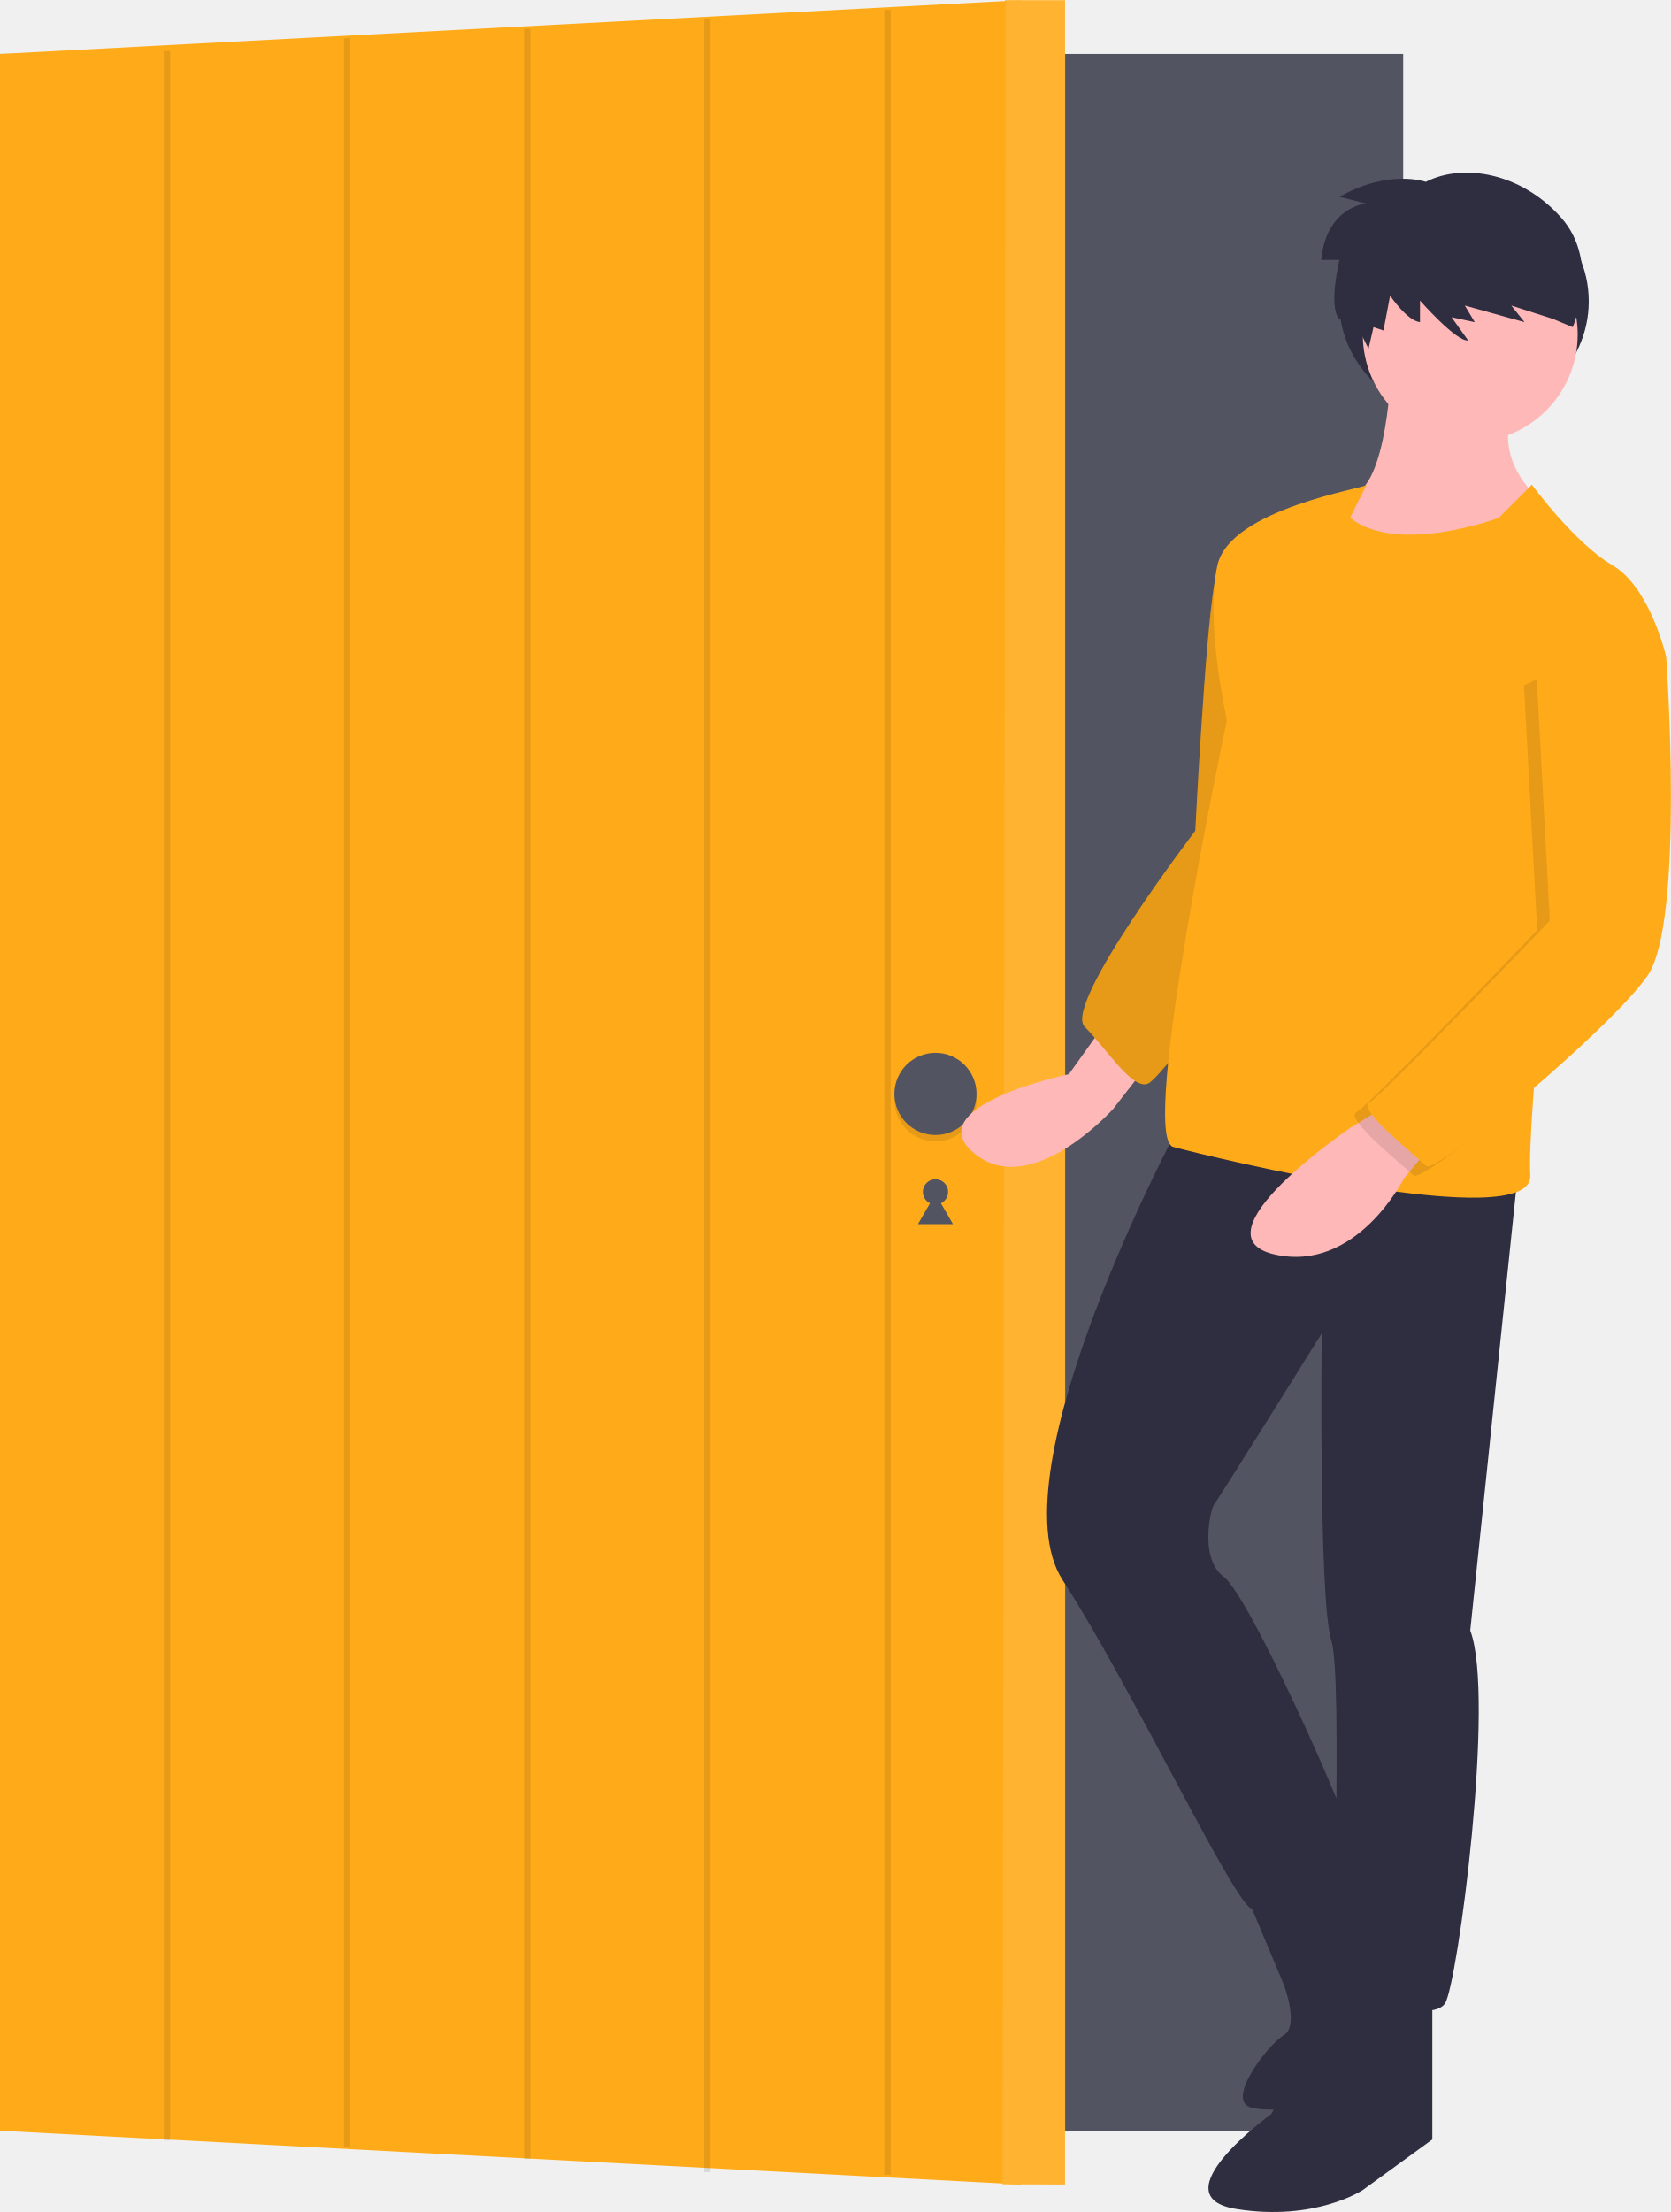
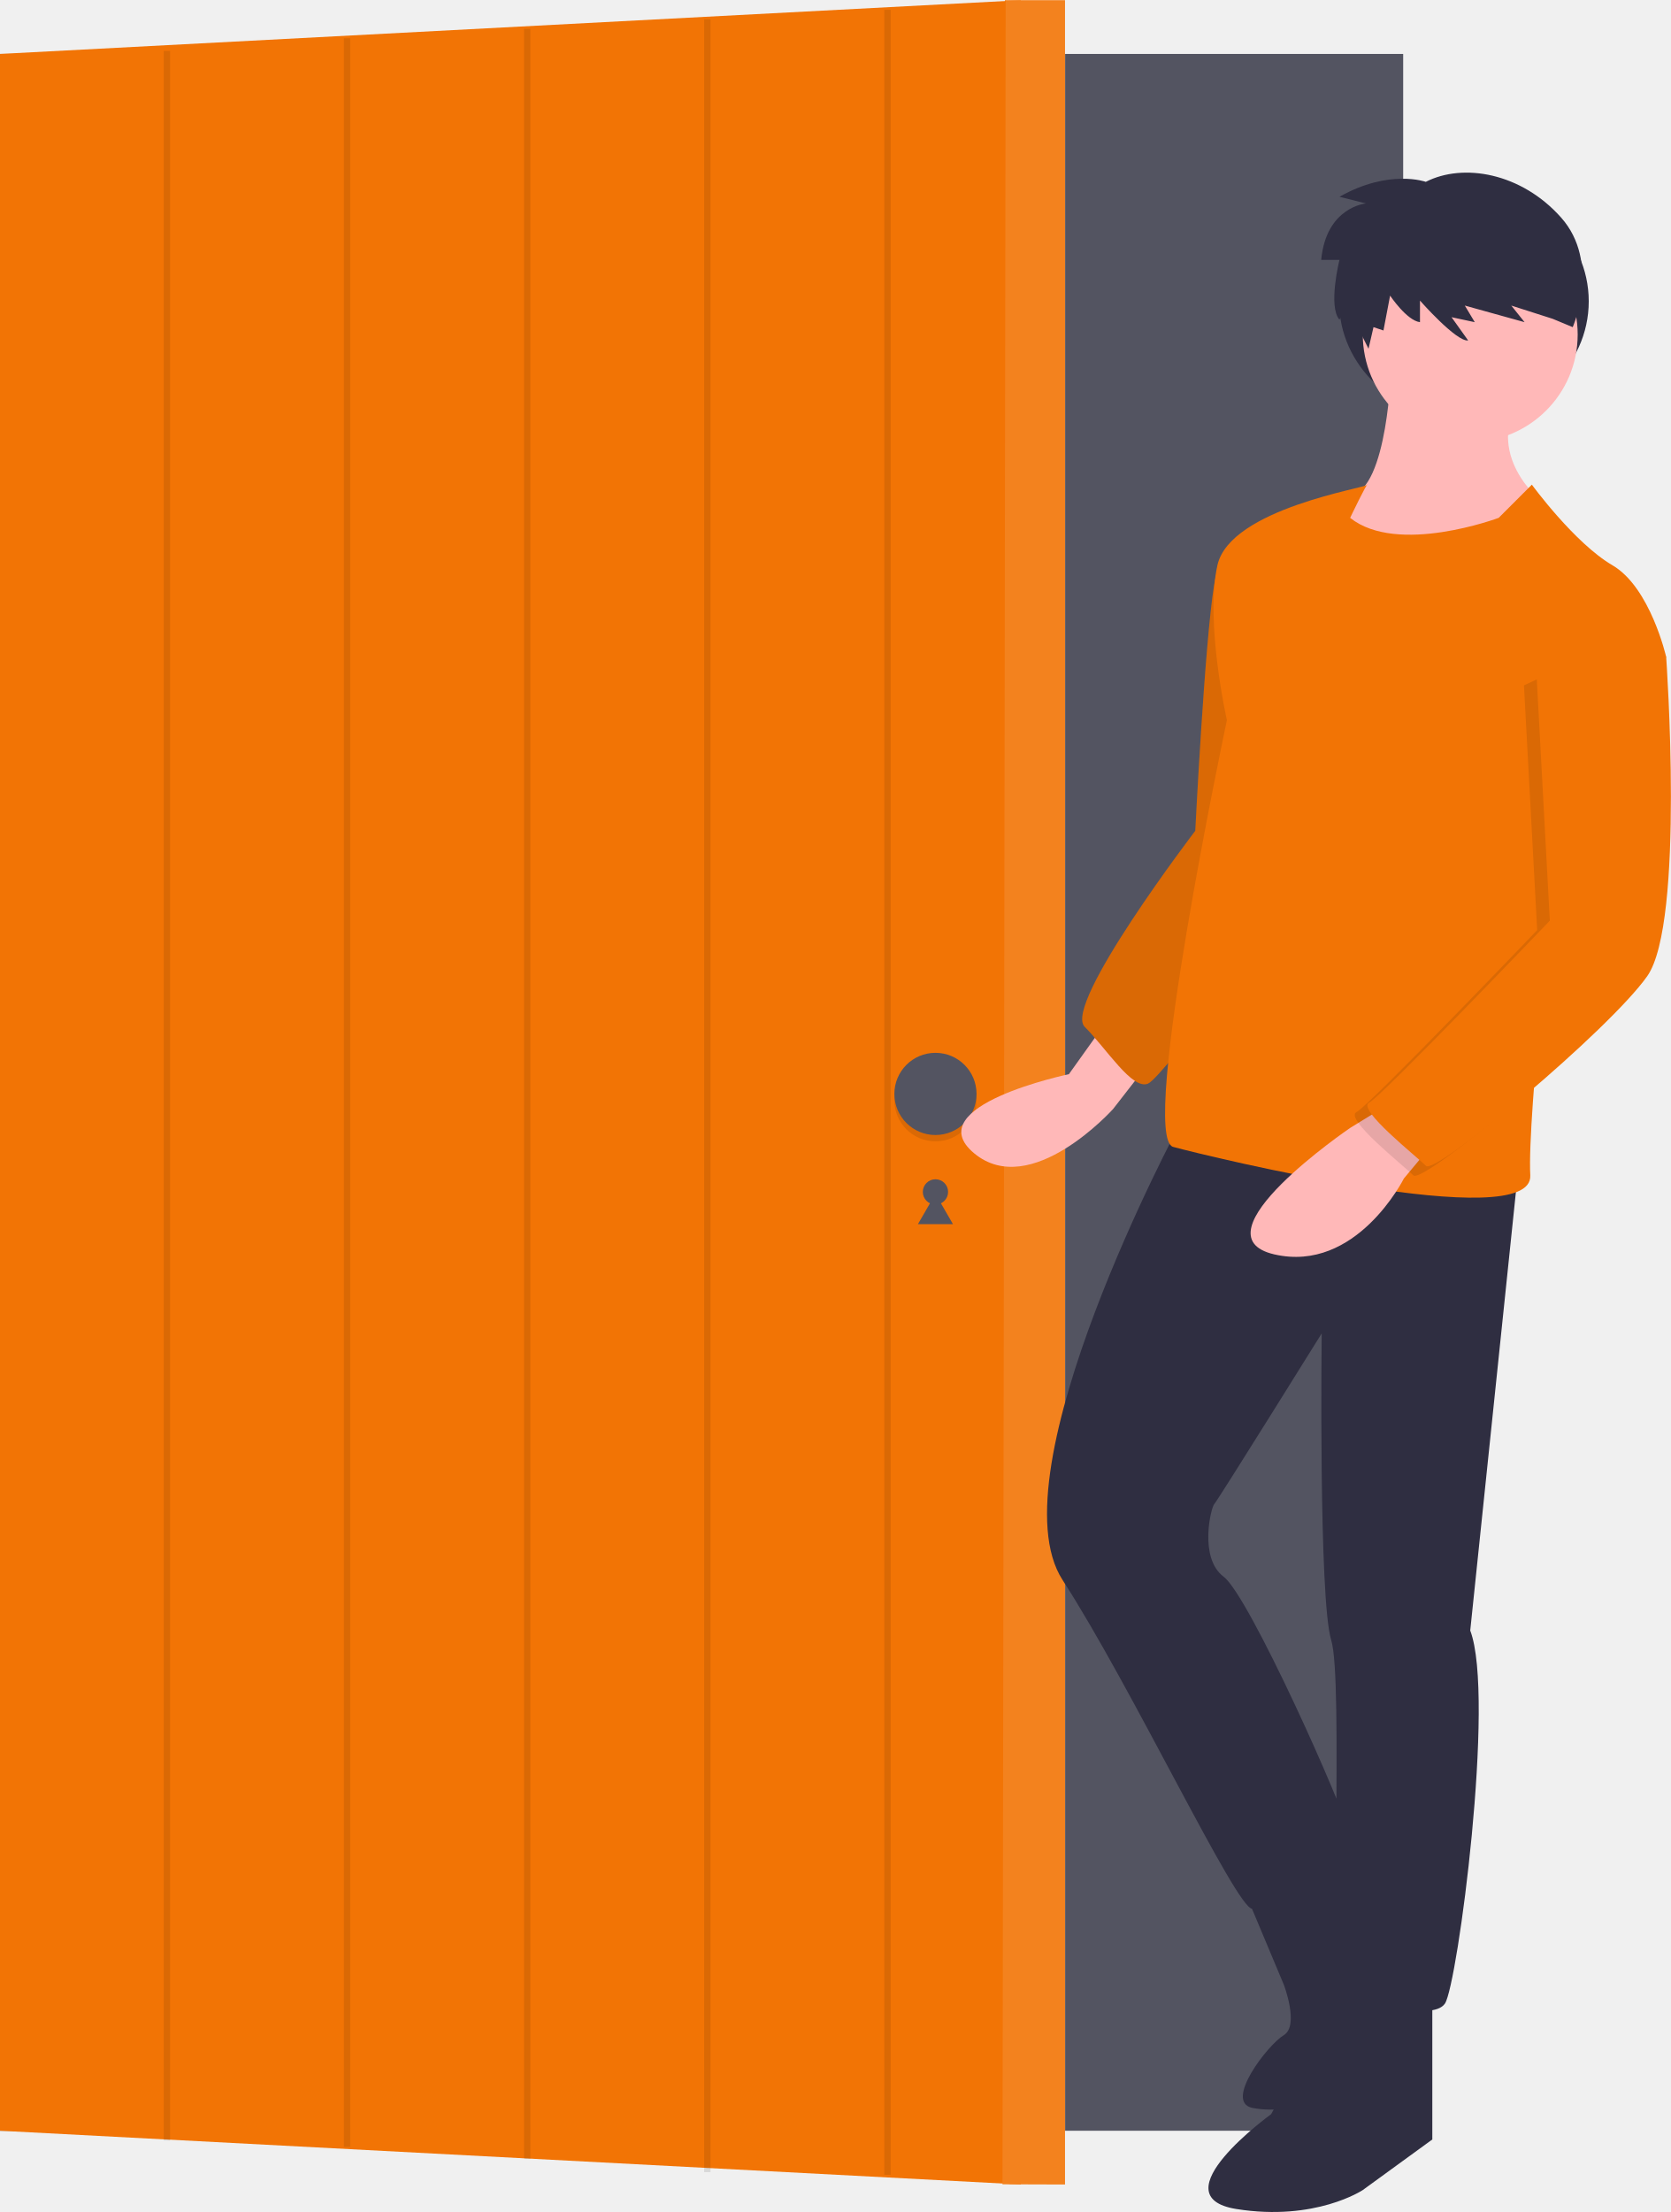
<svg xmlns="http://www.w3.org/2000/svg" id="f080dbb7-9b2b-439b-a118-60b91c514f72" data-name="Layer 1" width="528.717" height="699.768" viewBox="0 0 528.717 699.768">
  <rect y="17.063" width="444" height="657" fill="#535461" />
-   <polygon points="323 691.063 0 674.063 0 17.063 323 0.063 323 691.063" fill="#ffab19" />
+   <polygon points="323 691.063 0 674.063 0 17.063 323 0.063 323 691.063" fill="#f27405" />
  <circle cx="296" cy="377.063" r="4" fill="#535461" />
  <polygon points="296 377.66 298.773 382.463 301.545 387.265 296 387.265 290.455 387.265 293.227 382.463 296 377.66" fill="#535461" />
-   <polygon points="337 691.063 317.217 691 318 0.063 337 0.063 337 691.063" fill="#ffab19" />
+   <polygon points="337 691.063 317.217 691 318 0.063 337 0.063 337 691.063" fill="#f27405" />
  <g opacity="0.1">
    <polygon points="337.217 691 317.217 691 318.217 0 337.217 0 337.217 691" fill="#fff" />
  </g>
  <circle cx="296" cy="348.063" r="13" opacity="0.1" />
  <circle cx="296" cy="346.063" r="13" fill="#535461" />
  <line x1="52.819" y1="16.108" x2="52.819" y2="677.156" fill="none" stroke="#000" stroke-miterlimit="10" stroke-width="2" opacity="0.1" />
  <line x1="109.819" y1="12.108" x2="109.819" y2="679.156" fill="none" stroke="#000" stroke-miterlimit="10" stroke-width="2" opacity="0.1" />
  <line x1="166.819" y1="9.108" x2="166.819" y2="683" fill="none" stroke="#000" stroke-miterlimit="10" stroke-width="2" opacity="0.1" />
  <line x1="223.819" y1="6.108" x2="223.819" y2="687.156" fill="none" stroke="#000" stroke-miterlimit="10" stroke-width="2" opacity="0.1" />
  <line x1="280.819" y1="3.108" x2="280.819" y2="688" fill="none" stroke="#000" stroke-miterlimit="10" stroke-width="2" opacity="0.1" />
  <ellipse cx="463.217" cy="95.323" rx="39.5" ry="37" fill="#2f2e41" />
  <path d="M683.859,425.939l-10,14s-48,10-30,25,44-14,44-14l14-18Z" transform="translate(-335.6414 -100.1161)" fill="#ffb8b8" />
-   <path d="M735.859,266.939s-13,0-16,18-6,78-6,78-42,55-35,62,15,20,20,18,48-61,48-61Z" transform="translate(-335.6414 -100.1161)" fill="#ffab19" />
+   <path d="M735.859,266.939s-13,0-16,18-6,78-6,78-42,55-35,62,15,20,20,18,48-61,48-61Z" transform="translate(-335.6414 -100.1161)" fill="#f27405" />
  <path d="M735.859,266.939s-13,0-16,18-6,78-6,78-42,55-35,62,15,20,20,18,48-61,48-61Z" transform="translate(-335.6414 -100.1161)" opacity="0.1" />
  <path d="M775.859,215.939s-1,39-13,41-8,15-8,15,39,23,65,0l5-12s-18-13-10-31Z" transform="translate(-335.6414 -100.1161)" fill="#ffb8b8" />
  <path d="M708.859,455.939s-59,110-37,144,55,104,60,104,33-14,31-23-32-76-40-82-4-22-3-23,34-54,34-54-1,84,3,97-1,106,4,110,28,11,32,5,16-97,8-118l15-144Z" transform="translate(-335.6414 -100.1161)" fill="#2f2e41" />
  <path d="M762.859,722.939l-25,46s-36,26-11,30,40-6,40-6l22-16v-46Z" transform="translate(-335.6414 -100.1161)" fill="#2f2e41" />
  <path d="M728.859,696.939l13,31s5,13,0,16-19,21-10,23a29.3,29.3,0,0,0,5.495.546,55.566,55.566,0,0,0,40.398-16.439l8.107-8.107s-27.77-63.948-27.385-63.474S728.859,696.939,728.859,696.939Z" transform="translate(-335.6414 -100.1161)" fill="#2f2e41" />
  <circle cx="465.217" cy="105.823" r="34" fill="#ffb8b8" />
-   <path d="M820.359,253.439l-10.5,10.5s-32,12-47,0c0,0,5.5-11.5,5.5-10.5s-43.5,7.5-47.5,25.5,3,49,3,49-28,132-17,135,114,28,113,9,8-97,8-97l35-67s-5-22-17-29S820.359,253.439,820.359,253.439Z" transform="translate(-335.6414 -100.1161)" fill="#ffab19" />
+   <path d="M820.359,253.439l-10.5,10.5s-32,12-47,0c0,0,5.5-11.5,5.5-10.5s-43.5,7.5-47.5,25.5,3,49,3,49-28,132-17,135,114,28,113,9,8-97,8-97l35-67s-5-22-17-29S820.359,253.439,820.359,253.439Z" transform="translate(-335.6414 -100.1161)" fill="#f27405" />
  <path d="M775.859,448.939l-13,8s-50,34-24,40,41-24,41-24l10-12Z" transform="translate(-335.6414 -100.1161)" fill="#ffb8b8" />
  <path d="M849.859,301.939l9,9s6,84-6,101-67,63-70,60-22-18-18-20,57.183-57.569,57.183-57.569l-4.183-77.431Z" transform="translate(-335.6414 -100.1161)" opacity="0.1" />
-   <path d="M853.859,298.939l9,9s6,84-6,101-67,63-70,60-22-18-18-20,57.183-57.569,57.183-57.569l-4.183-77.431Z" transform="translate(-335.6414 -100.1161)" fill="#ffab19" />
+   <path d="M853.859,298.939l9,9s6,84-6,101-67,63-70,60-22-18-18-20,57.183-57.569,57.183-57.569l-4.183-77.431Z" transform="translate(-335.6414 -100.1161)" fill="#f27405" />
  <path d="M786.797,157.645s-11.557-4.203-27.318,4.728l8.405,2.101s-12.608,1.051-14.184,17.862h5.779s-3.677,14.71,0,18.912l2.364-4.465,6.829,13.659,1.576-6.829,3.152,1.051,2.101-11.032s5.253,7.88,9.456,8.405V195.207s11.557,13.134,15.235,12.608l-5.253-7.355,7.355,1.576-3.152-5.253,18.912,5.253-4.203-5.253,13.134,4.203,6.304,2.627s8.931-20.488-3.677-34.673S798.617,151.603,786.797,157.645Z" transform="translate(-335.6414 -100.1161)" fill="#2f2e41" />
</svg>
